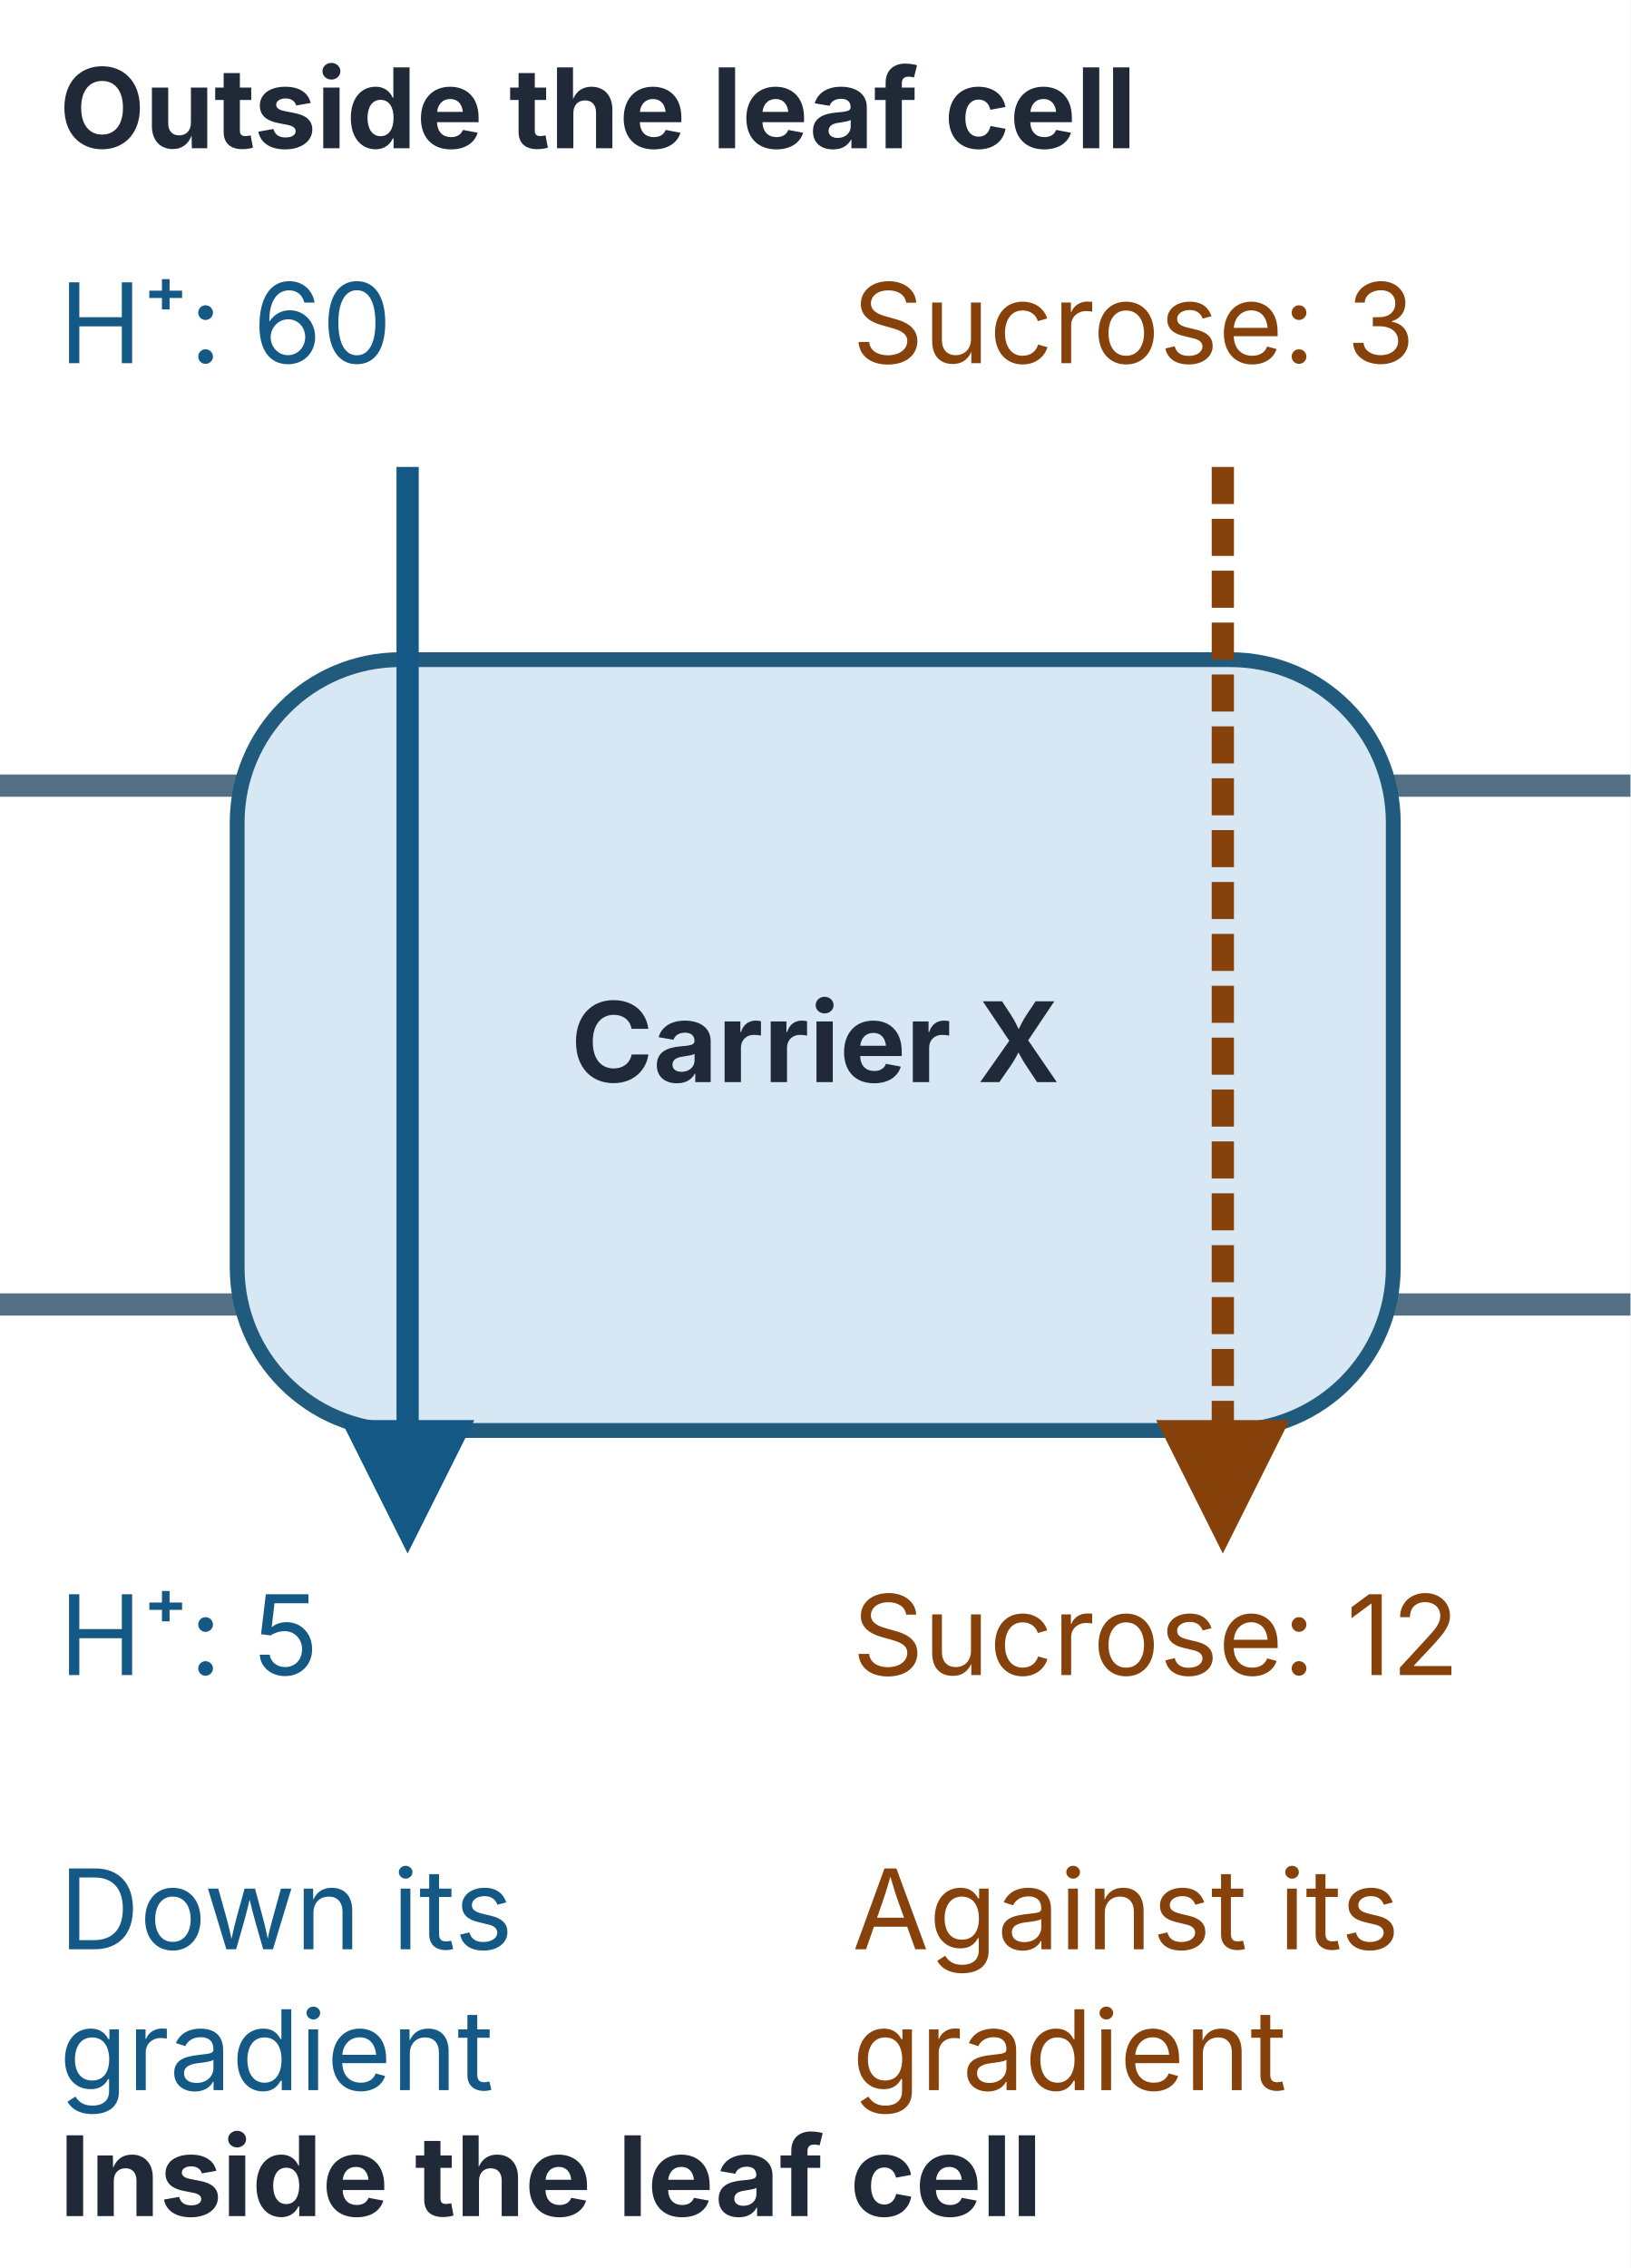
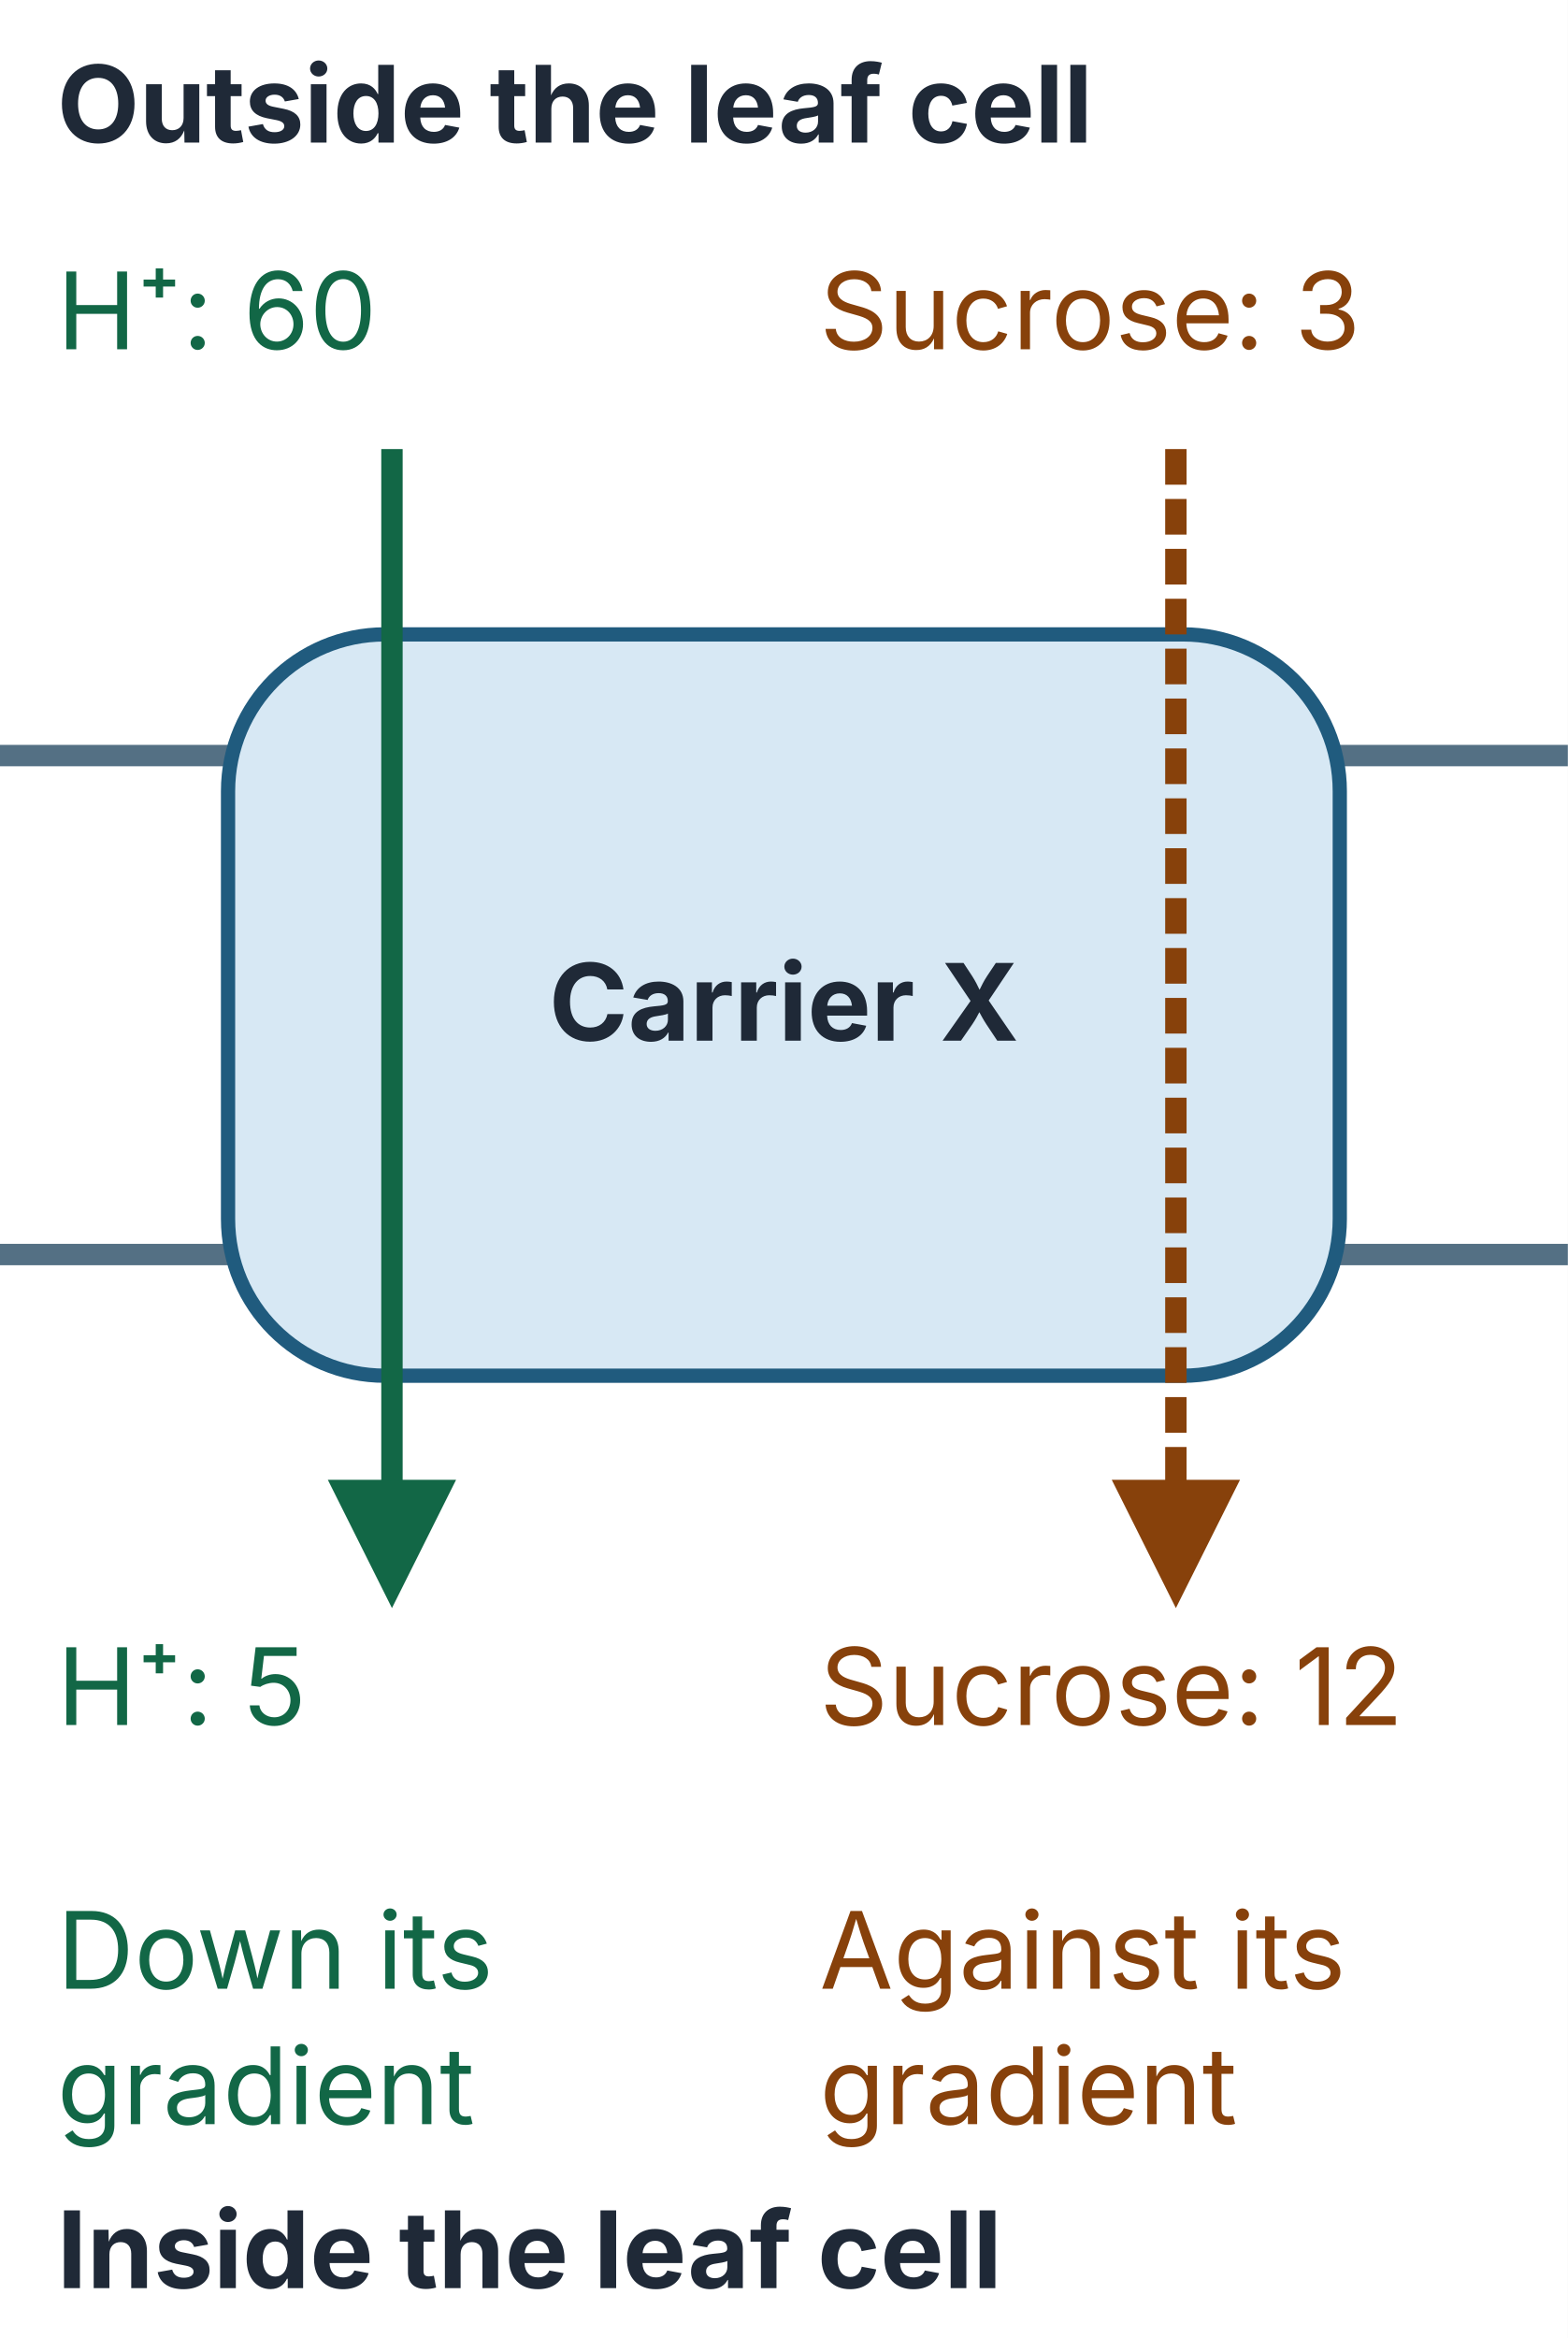
- <svg xmlns="http://www.w3.org/2000/svg" viewBox="0 0 220 306" role="img">
-   <style>text{font:15px system-ui,-apple-system,"Segoe UI",sans-serif;fill:#1f2937}.bold{font-weight:700}.ion{fill:#145986}.sugar{fill:#87410b}.mem{stroke:#547084;stroke-width:3;fill:none}.protein{fill:#d7e8f4;stroke:#205b7e;stroke-width:2}.pump{fill:#f9e5ca;stroke:#8b571c;stroke-width:2}.a{stroke:#145986;stroke-width:3;fill:none;marker-end:url(#blue)}.b{stroke:#87410b;stroke-width:3;stroke-dasharray:5 2;fill:none;marker-end:url(#brown)}</style>
+ <svg xmlns="http://www.w3.org/2000/svg" viewBox="0 0 220 328" role="img">
+   <style>text{font:15px system-ui,-apple-system,"Segoe UI",sans-serif;fill:#1f2937}.bold{font-weight:700}.ion{fill:#126746}.sugar{fill:#87410b}.mem{stroke:#547084;stroke-width:3;fill:none}.protein{fill:#d7e8f4;stroke:#205b7e;stroke-width:2}.pump{fill:#f9e5ca;stroke:#8b571c;stroke-width:2}.a{stroke:#126746;stroke-width:3;fill:none;marker-end:url(#ion-arrow)}.b{stroke:#87410b;stroke-width:3;stroke-dasharray:5 2;fill:none;marker-end:url(#brown)}</style>
  <defs>
-     <marker id="blue" viewBox="0 0 10 10" refX="8" refY="5" markerWidth="6" markerHeight="6" orient="auto">
-       <path d="M0 0L10 5L0 10Z" fill="#145986" />
+     <marker id="ion-arrow" viewBox="0 0 10 10" refX="8" refY="5" markerWidth="6" markerHeight="6" orient="auto">
+       <path d="M0 0L10 5L0 10Z" fill="#126746" />
    </marker>
    <marker id="brown" viewBox="0 0 10 10" refX="8" refY="5" markerWidth="6" markerHeight="6" orient="auto">
      <path d="M0 0L10 5L0 10Z" fill="#87410b" />
    </marker>
  </defs>
-   <rect width="220" height="306" fill="#fff" />
+   <rect width="220" height="328" fill="#fff" />
  <text x="8" y="20" class="bold">Outside the leaf cell</text>
  <text x="8" y="49" class="ion">H⁺: 60</text>
  <text x="115" y="49" class="sugar">Sucrose: 3</text>
  <path class="mem" d="M0 106 H220 M0 176 H220" />
  <rect x="32" y="89" width="156" height="104" rx="22" class="protein" />
-   <path class="a" d="M55 63 V206" />
-   <path class="b" d="M165 63 V206" />
+   <path class="a" d="M55 63 V222" />
+   <path class="b" d="M165 63 V222" />
  <text x="110" y="146" text-anchor="middle" class="bold">Carrier X</text>
-   <text x="8" y="226" class="ion">H⁺: 5</text>
-   <text x="115" y="226" class="sugar">Sucrose: 12</text>
-   <text x="8" y="299" class="bold">Inside the leaf cell</text>
-   <text x="8" y="263" class="ion">Down its</text>
-   <text x="8" y="282" class="ion">gradient</text>
-   <text x="115" y="263" class="sugar">Against its</text>
-   <text x="115" y="282" class="sugar">gradient</text>
+   <text x="8" y="242" class="ion">H⁺: 5</text>
+   <text x="115" y="242" class="sugar">Sucrose: 12</text>
+   <text x="8" y="321" class="bold">Inside the leaf cell</text>
+   <text x="8" y="279" class="ion">Down its</text>
+   <text x="8" y="298" class="ion">gradient</text>
+   <text x="115" y="279" class="sugar">Against its</text>
+   <text x="115" y="298" class="sugar">gradient</text>
</svg>
